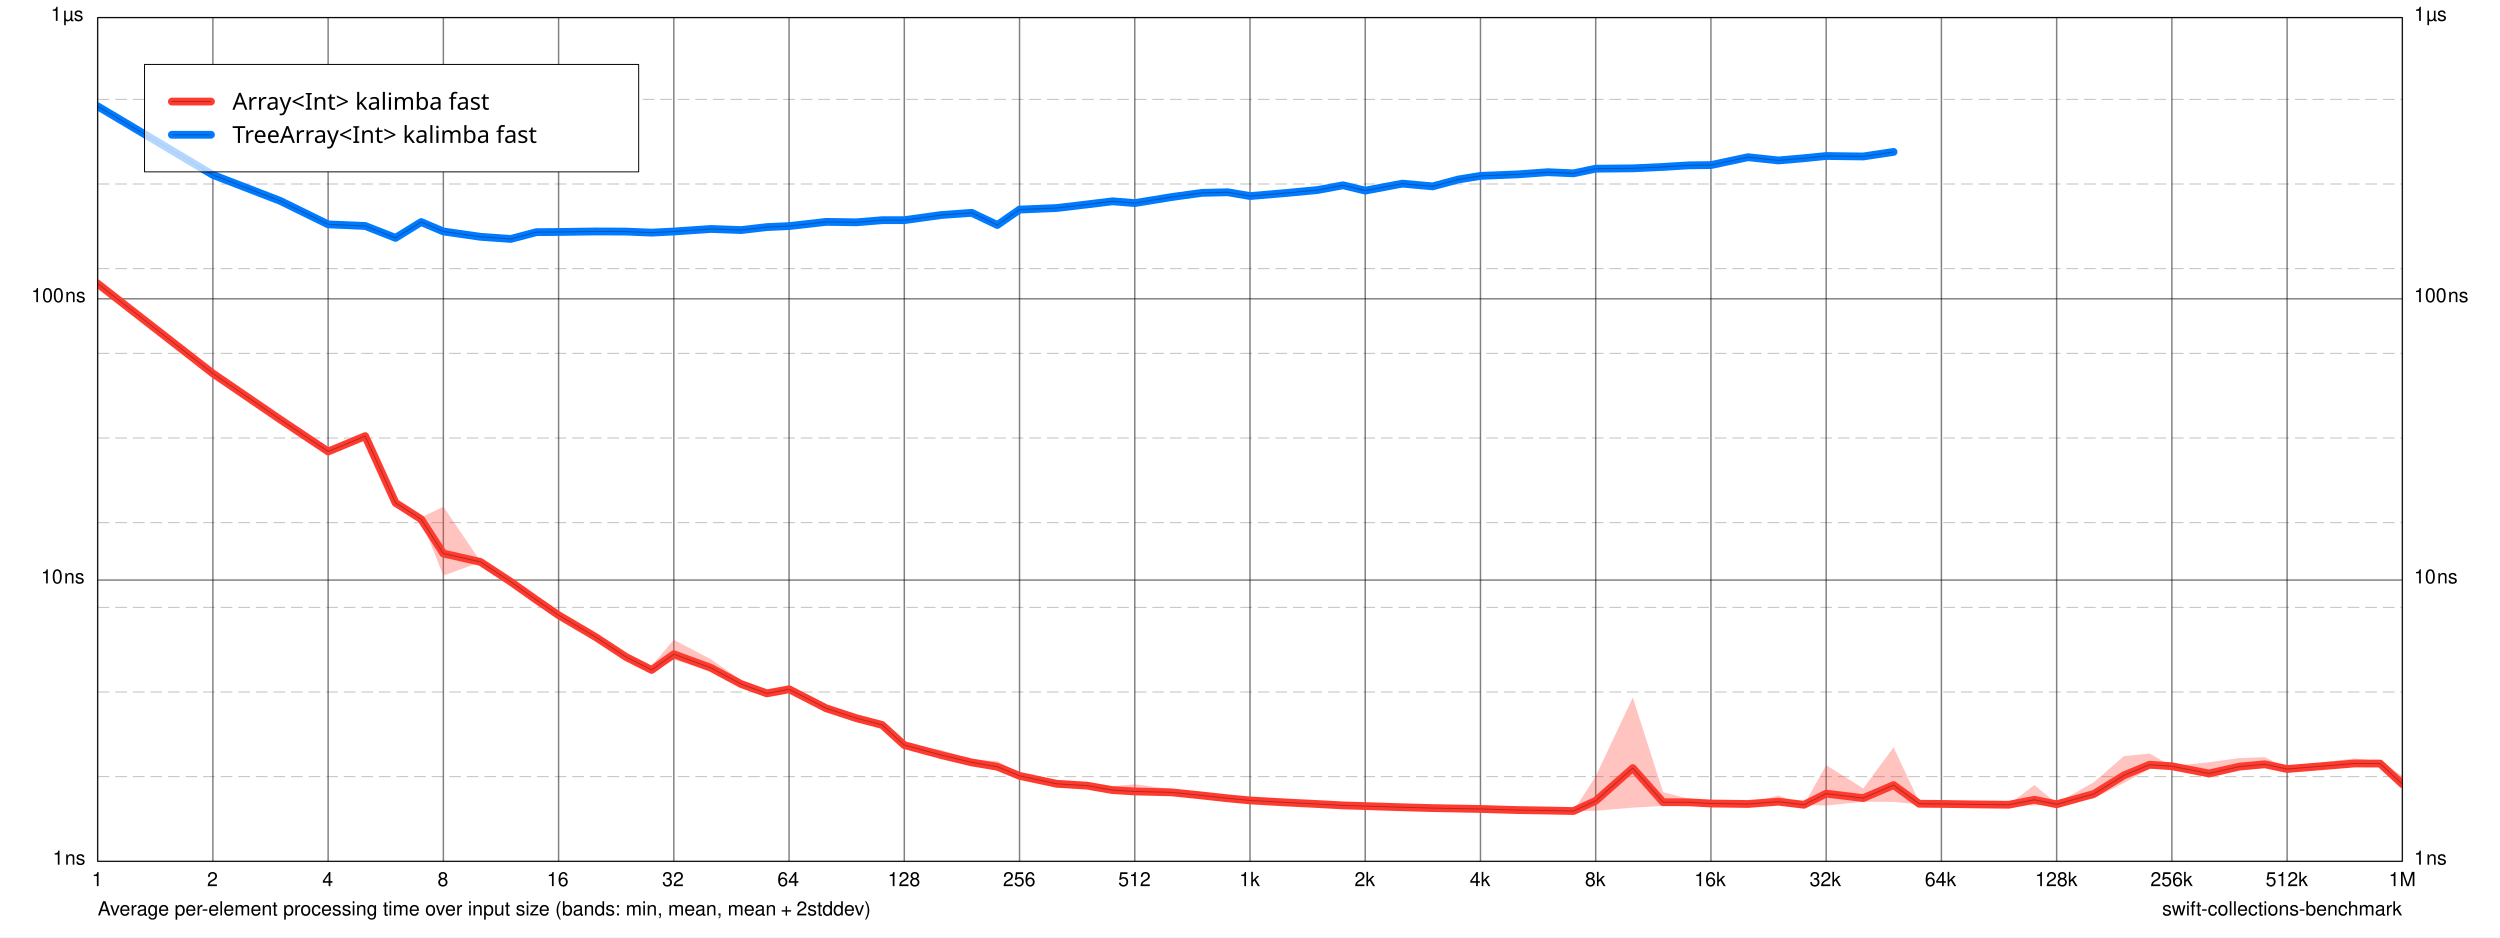
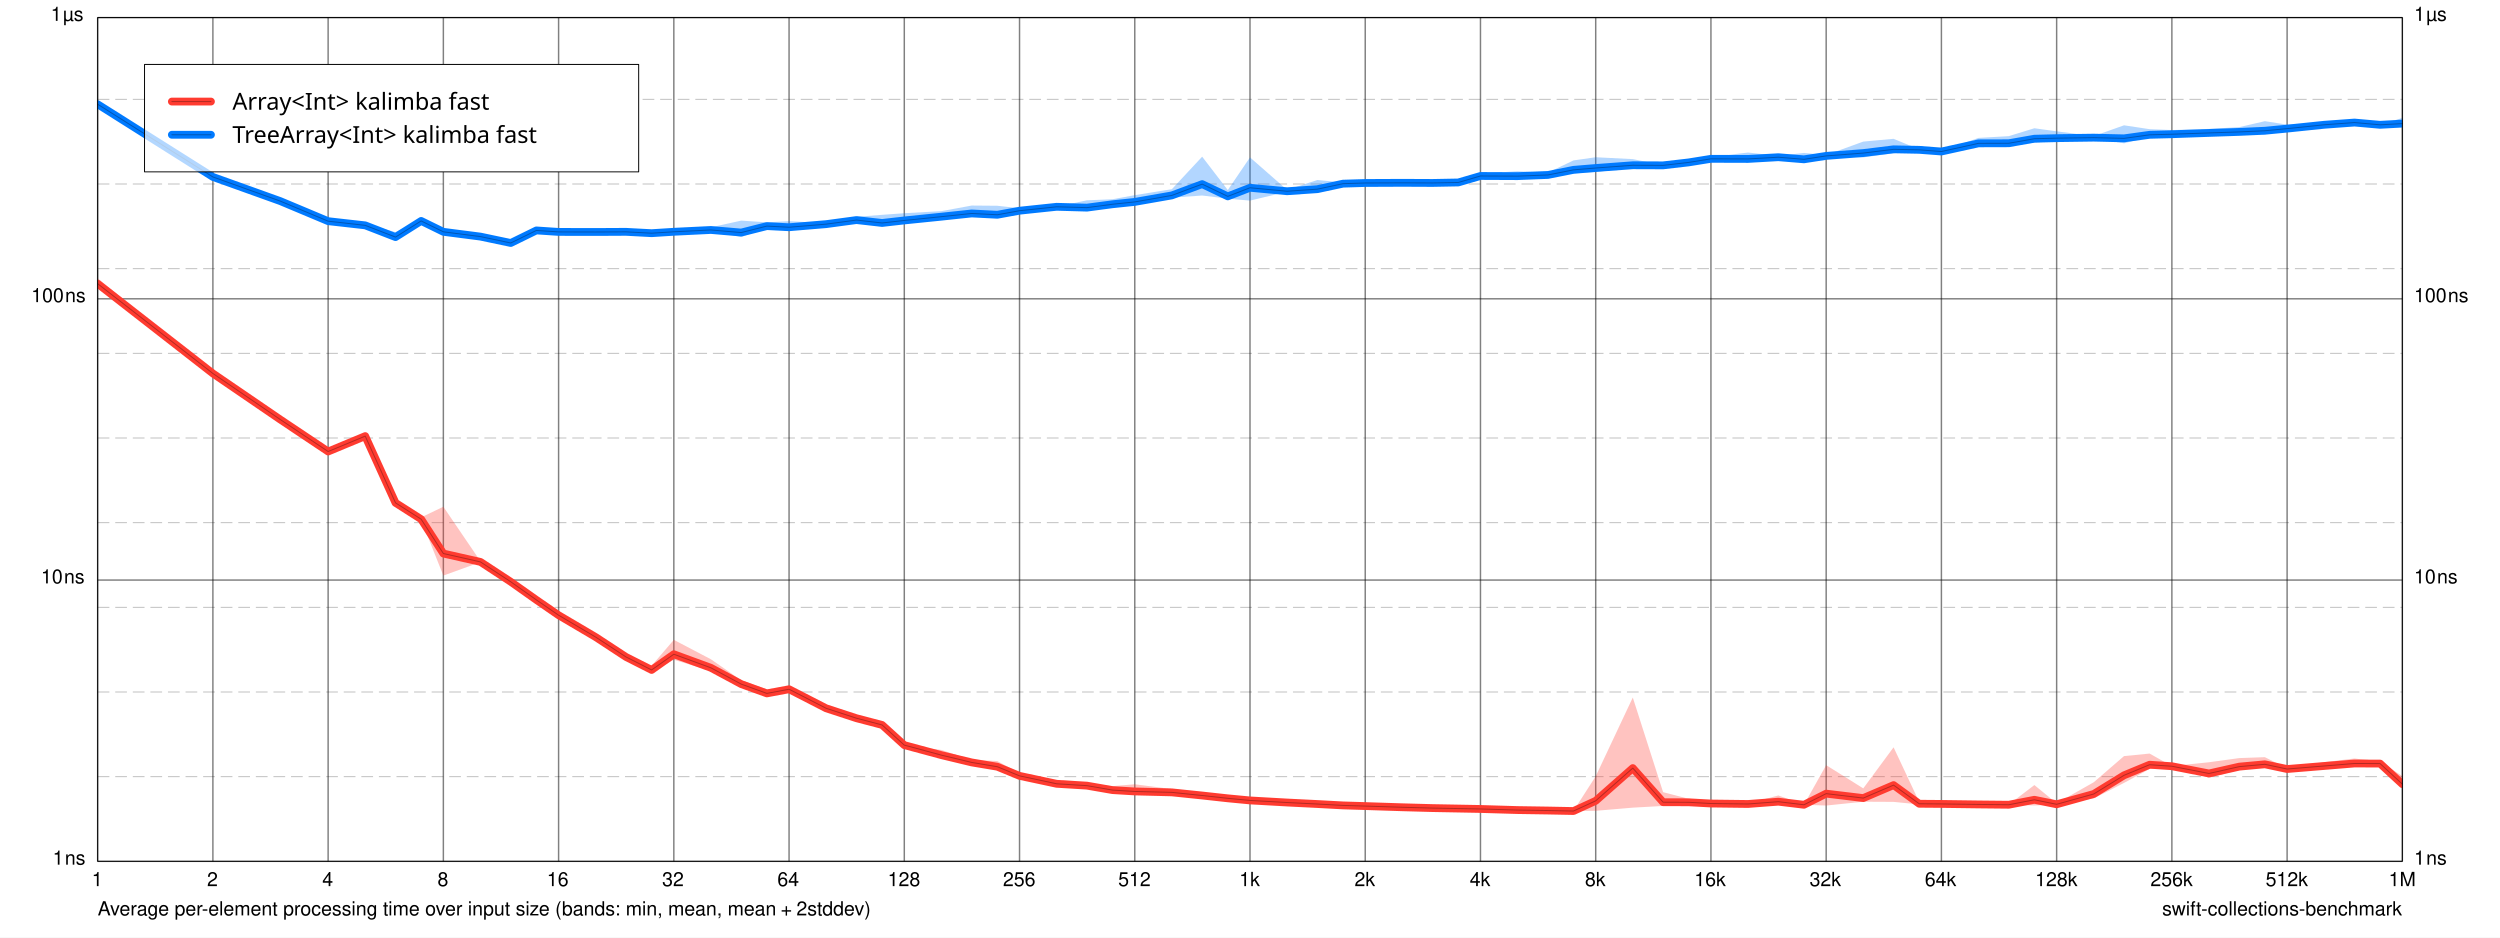
<svg xmlns="http://www.w3.org/2000/svg" xmlns:xlink="http://www.w3.org/1999/xlink" width="1280.0px" height="480.0px" viewBox="0.0 0.0 1280.0 480.0" version="1.1">
  <path d="M 0 0 L 0 480 L 1280 480 L 1280 0 z" fill="#FFFFFF" fill-opacity="1.0" stroke="none" />
  <text x="50" y="468.7" font-family="Helvetica" font-size="10" font-weight="normal" font-style="normal" fill="#000000" fill-opacity="1">Average per-element processing time over input size (bands: min, mean, mean + 2stddev)</text>
  <a xlink:href="https://github.com/apple/swift-collections-benchmark">
    <text x="1107" y="468.7" font-family="Helvetica" font-size="10" font-weight="normal" font-style="normal" fill="#000000" fill-opacity="1">swift-collections-benchmark</text>
  </a>
  <path d="M 50 9 L 50 441" fill="none" stroke-width="0.75" stroke="#000000" stroke-opacity="0.498" stroke-linecap="butt" stroke-linejoin="round" />
  <text x="47" y="453.7" font-family="Helvetica" font-size="10" font-weight="normal" font-style="normal" fill="#000000" fill-opacity="1">1</text>
  <path d="M 109 9 L 109 441" fill="none" stroke-width="0.75" stroke="#000000" stroke-opacity="0.498" stroke-linecap="butt" stroke-linejoin="round" />
  <text x="106" y="453.7" font-family="Helvetica" font-size="10" font-weight="normal" font-style="normal" fill="#000000" fill-opacity="1">2</text>
  <path d="M 168 9 L 168 441" fill="none" stroke-width="0.75" stroke="#000000" stroke-opacity="0.498" stroke-linecap="butt" stroke-linejoin="round" />
  <text x="165" y="453.7" font-family="Helvetica" font-size="10" font-weight="normal" font-style="normal" fill="#000000" fill-opacity="1">4</text>
  <path d="M 227 9 L 227 441" fill="none" stroke-width="0.75" stroke="#000000" stroke-opacity="0.498" stroke-linecap="butt" stroke-linejoin="round" />
  <text x="224" y="453.7" font-family="Helvetica" font-size="10" font-weight="normal" font-style="normal" fill="#000000" fill-opacity="1">8</text>
  <path d="M 286 9 L 286 441" fill="none" stroke-width="0.75" stroke="#000000" stroke-opacity="0.498" stroke-linecap="butt" stroke-linejoin="round" />
  <text x="280" y="453.7" font-family="Helvetica" font-size="10" font-weight="normal" font-style="normal" fill="#000000" fill-opacity="1">16</text>
  <path d="M 345 9 L 345 441" fill="none" stroke-width="0.75" stroke="#000000" stroke-opacity="0.498" stroke-linecap="butt" stroke-linejoin="round" />
  <text x="339" y="453.7" font-family="Helvetica" font-size="10" font-weight="normal" font-style="normal" fill="#000000" fill-opacity="1">32</text>
  <path d="M 404 9 L 404 441" fill="none" stroke-width="0.75" stroke="#000000" stroke-opacity="0.498" stroke-linecap="butt" stroke-linejoin="round" />
  <text x="398" y="453.7" font-family="Helvetica" font-size="10" font-weight="normal" font-style="normal" fill="#000000" fill-opacity="1">64</text>
  <path d="M 463 9 L 463 441" fill="none" stroke-width="0.75" stroke="#000000" stroke-opacity="0.498" stroke-linecap="butt" stroke-linejoin="round" />
  <text x="454.5" y="453.7" font-family="Helvetica" font-size="10" font-weight="normal" font-style="normal" fill="#000000" fill-opacity="1">128</text>
  <path d="M 522 9 L 522 441" fill="none" stroke-width="0.75" stroke="#000000" stroke-opacity="0.498" stroke-linecap="butt" stroke-linejoin="round" />
  <text x="513.5" y="453.7" font-family="Helvetica" font-size="10" font-weight="normal" font-style="normal" fill="#000000" fill-opacity="1">256</text>
  <path d="M 581 9 L 581 441" fill="none" stroke-width="0.75" stroke="#000000" stroke-opacity="0.498" stroke-linecap="butt" stroke-linejoin="round" />
  <text x="572.5" y="453.7" font-family="Helvetica" font-size="10" font-weight="normal" font-style="normal" fill="#000000" fill-opacity="1">512</text>
  <path d="M 640 9 L 640 441" fill="none" stroke-width="0.75" stroke="#000000" stroke-opacity="0.498" stroke-linecap="butt" stroke-linejoin="round" />
  <text x="634.5" y="453.7" font-family="Helvetica" font-size="10" font-weight="normal" font-style="normal" fill="#000000" fill-opacity="1">1k</text>
  <path d="M 699 9 L 699 441" fill="none" stroke-width="0.75" stroke="#000000" stroke-opacity="0.498" stroke-linecap="butt" stroke-linejoin="round" />
  <text x="693.5" y="453.7" font-family="Helvetica" font-size="10" font-weight="normal" font-style="normal" fill="#000000" fill-opacity="1">2k</text>
  <path d="M 758 9 L 758 441" fill="none" stroke-width="0.75" stroke="#000000" stroke-opacity="0.498" stroke-linecap="butt" stroke-linejoin="round" />
  <text x="752.5" y="453.7" font-family="Helvetica" font-size="10" font-weight="normal" font-style="normal" fill="#000000" fill-opacity="1">4k</text>
  <path d="M 817 9 L 817 441" fill="none" stroke-width="0.75" stroke="#000000" stroke-opacity="0.498" stroke-linecap="butt" stroke-linejoin="round" />
  <text x="811.5" y="453.7" font-family="Helvetica" font-size="10" font-weight="normal" font-style="normal" fill="#000000" fill-opacity="1">8k</text>
  <path d="M 876 9 L 876 441" fill="none" stroke-width="0.75" stroke="#000000" stroke-opacity="0.498" stroke-linecap="butt" stroke-linejoin="round" />
  <text x="867.5" y="453.7" font-family="Helvetica" font-size="10" font-weight="normal" font-style="normal" fill="#000000" fill-opacity="1">16k</text>
  <path d="M 935 9 L 935 441" fill="none" stroke-width="0.75" stroke="#000000" stroke-opacity="0.498" stroke-linecap="butt" stroke-linejoin="round" />
  <text x="926.5" y="453.7" font-family="Helvetica" font-size="10" font-weight="normal" font-style="normal" fill="#000000" fill-opacity="1">32k</text>
  <path d="M 994 9 L 994 441" fill="none" stroke-width="0.75" stroke="#000000" stroke-opacity="0.498" stroke-linecap="butt" stroke-linejoin="round" />
  <text x="985.5" y="453.7" font-family="Helvetica" font-size="10" font-weight="normal" font-style="normal" fill="#000000" fill-opacity="1">64k</text>
  <path d="M 1053 9 L 1053 441" fill="none" stroke-width="0.75" stroke="#000000" stroke-opacity="0.498" stroke-linecap="butt" stroke-linejoin="round" />
  <text x="1042" y="453.7" font-family="Helvetica" font-size="10" font-weight="normal" font-style="normal" fill="#000000" fill-opacity="1">128k</text>
  <path d="M 1112 9 L 1112 441" fill="none" stroke-width="0.75" stroke="#000000" stroke-opacity="0.498" stroke-linecap="butt" stroke-linejoin="round" />
  <text x="1101" y="453.7" font-family="Helvetica" font-size="10" font-weight="normal" font-style="normal" fill="#000000" fill-opacity="1">256k</text>
  <path d="M 1171 9 L 1171 441" fill="none" stroke-width="0.75" stroke="#000000" stroke-opacity="0.498" stroke-linecap="butt" stroke-linejoin="round" />
  <text x="1160" y="453.7" font-family="Helvetica" font-size="10" font-weight="normal" font-style="normal" fill="#000000" fill-opacity="1">512k</text>
  <path d="M 1230 9 L 1230 441" fill="none" stroke-width="0.75" stroke="#000000" stroke-opacity="0.498" stroke-linecap="butt" stroke-linejoin="round" />
  <text x="1223" y="453.7" font-family="Helvetica" font-size="10" font-weight="normal" font-style="normal" fill="#000000" fill-opacity="1">1M</text>
  <path d="M 50 441 L 1230 441" fill="none" stroke-width="0.75" stroke="#000000" stroke-opacity="0.498" stroke-linecap="butt" stroke-linejoin="round" />
  <text x="27" y="442.7" font-family="Helvetica" font-size="10" font-weight="normal" font-style="normal" fill="#000000" fill-opacity="1">1 ns</text>
  <text x="1236" y="442.7" font-family="Helvetica" font-size="10" font-weight="normal" font-style="normal" fill="#000000" fill-opacity="1">1 ns</text>
  <path d="M 50 297 L 1230 297" fill="none" stroke-width="0.75" stroke="#000000" stroke-opacity="0.498" stroke-linecap="butt" stroke-linejoin="round" />
  <text x="21" y="298.7" font-family="Helvetica" font-size="10" font-weight="normal" font-style="normal" fill="#000000" fill-opacity="1">10 ns</text>
  <text x="1236" y="298.7" font-family="Helvetica" font-size="10" font-weight="normal" font-style="normal" fill="#000000" fill-opacity="1">10 ns</text>
  <path d="M 50 153 L 1230 153" fill="none" stroke-width="0.75" stroke="#000000" stroke-opacity="0.498" stroke-linecap="butt" stroke-linejoin="round" />
  <text x="16" y="154.7" font-family="Helvetica" font-size="10" font-weight="normal" font-style="normal" fill="#000000" fill-opacity="1">100 ns</text>
  <text x="1236" y="154.7" font-family="Helvetica" font-size="10" font-weight="normal" font-style="normal" fill="#000000" fill-opacity="1">100 ns</text>
  <path d="M 50 9 L 1230 9" fill="none" stroke-width="0.75" stroke="#000000" stroke-opacity="0.498" stroke-linecap="butt" stroke-linejoin="round" />
  <text x="26" y="10.7" font-family="Helvetica" font-size="10" font-weight="normal" font-style="normal" fill="#000000" fill-opacity="1">1 µs</text>
  <text x="1236" y="10.7" font-family="Helvetica" font-size="10" font-weight="normal" font-style="normal" fill="#000000" fill-opacity="1">1 µs</text>
  <path d="M 50 397.65 L 1230 397.65" fill="none" stroke-width="0.5" stroke="#000000" stroke-opacity="0.259" stroke-linecap="butt" stroke-linejoin="round" stroke-dasharray="6 3" stroke-dashoffset="0" />
  <path d="M 50 354.3 L 1230 354.3" fill="none" stroke-width="0.5" stroke="#000000" stroke-opacity="0.259" stroke-linecap="butt" stroke-linejoin="round" stroke-dasharray="6 3" stroke-dashoffset="0" />
  <path d="M 50 310.96 L 1230 310.96" fill="none" stroke-width="0.5" stroke="#000000" stroke-opacity="0.259" stroke-linecap="butt" stroke-linejoin="round" stroke-dasharray="6 3" stroke-dashoffset="0" />
  <path d="M 50 267.61 L 1230 267.61" fill="none" stroke-width="0.5" stroke="#000000" stroke-opacity="0.259" stroke-linecap="butt" stroke-linejoin="round" stroke-dasharray="6 3" stroke-dashoffset="0" />
  <path d="M 50 224.26 L 1230 224.26" fill="none" stroke-width="0.5" stroke="#000000" stroke-opacity="0.259" stroke-linecap="butt" stroke-linejoin="round" stroke-dasharray="6 3" stroke-dashoffset="0" />
  <path d="M 50 180.91 L 1230 180.91" fill="none" stroke-width="0.5" stroke="#000000" stroke-opacity="0.259" stroke-linecap="butt" stroke-linejoin="round" stroke-dasharray="6 3" stroke-dashoffset="0" />
  <path d="M 50 137.56 L 1230 137.56" fill="none" stroke-width="0.5" stroke="#000000" stroke-opacity="0.259" stroke-linecap="butt" stroke-linejoin="round" stroke-dasharray="6 3" stroke-dashoffset="0" />
  <path d="M 50 94.213 L 1230 94.213" fill="none" stroke-width="0.5" stroke="#000000" stroke-opacity="0.259" stroke-linecap="butt" stroke-linejoin="round" stroke-dasharray="6 3" stroke-dashoffset="0" />
  <path d="M 50 50.865 L 1230 50.865" fill="none" stroke-width="0.5" stroke="#000000" stroke-opacity="0.259" stroke-linecap="butt" stroke-linejoin="round" stroke-dasharray="6 3" stroke-dashoffset="0" />
  <path d="M 74 33 L 74 88 L 327 88 L 327 33 z" fill="#FFFFFF" fill-opacity="1.0" stroke="none" />
  <clipPath id="clip-0">
    <path d="M 50 9 L 50 441 L 1230 441 L 1230 9 z" />
  </clipPath>
  <g clip-path="url(#clip-0)">
-     <path d="M 50 54.415L 109 89.546L 143.51 102.87L 168 114.88L 186.99 115.69L 202.51 121.79L 215.63 113.69L 227 118.51L 245.99 121.24L 261.51 122.34L 274.63 118.86L 286 118.77L 304.99 118.51L 320.51 118.57L 333.63 119.11L 345 118.53L 363.99 117.23L 379.51 117.79L 392.63 116.27L 404 115.76L 422.99 113.6L 438.51 113.82L 451.63 112.74L 463 112.72L 481.99 110.08L 497.51 108.96L 510.63 115.19L 522 107.31L 540.99 106.51L 556.51 104.67L 569.63 103.07L 581 103.98L 599.99 100.87L 615.51 98.738L 628.63 98.438L 640 100.39L 658.99 98.776L 674.51 97.312L 687.63 94.859L 699 97.603L 717.99 94.029L 733.51 95.422L 746.63 91.909L 758 90.061L 776.99 89.277L 792.51 88.162L 805.63 88.747L 817 86.368L 835.99 86.192L 851.51 85.463L 864.63 84.657L 876 84.525L 894.99 80.483L 910.51 82.151L 923.63 81.01L 935 79.87L 953.99 80.113L 969.51 77.779L 969.51 77.779L 953.99 80.113L 935 79.87L 923.63 81.01L 910.51 82.151L 894.99 80.483L 876 84.525L 864.63 84.657L 851.51 85.463L 835.99 86.192L 817 86.368L 805.63 88.747L 792.51 88.162L 776.99 89.277L 758 90.061L 746.63 91.909L 733.51 95.422L 717.99 94.029L 699 97.603L 687.63 94.859L 674.51 97.312L 658.99 98.776L 640 100.39L 628.63 98.438L 615.51 98.738L 599.99 100.87L 581 103.98L 569.63 103.07L 556.51 104.67L 540.99 106.51L 522 107.31L 510.63 115.19L 497.51 108.96L 481.99 110.08L 463 112.72L 451.63 112.74L 438.51 113.82L 422.99 113.6L 404 115.76L 392.63 116.27L 379.51 117.79L 363.99 117.23L 345 118.53L 333.63 119.11L 320.51 118.57L 304.99 118.51L 286 118.77L 274.63 118.86L 261.51 122.34L 245.99 121.24L 227 118.51L 215.63 113.69L 202.51 121.79L 186.99 115.69L 168 114.88L 143.51 102.87L 109 89.546L 50 54.415" fill="#007AFF" fill-opacity="0.302" stroke="none" />
+     <path d="M 50 53.001L 109 89.785L 143.51 102.79L 168 112.56L 186.99 114.5L 202.51 118.85L 215.63 112.32L 227 117.45L 245.99 120.28L 261.51 122.53L 274.63 117.59L 286 118.69L 304.99 117.81L 320.51 118.44L 333.63 117.84L 345 118.11L 363.99 116.4L 379.51 112.95L 392.63 113.83L 404 113.23L 422.99 114.27L 438.51 111.01L 451.63 109.99L 463 109.17L 481.99 108.1L 497.51 105.24L 510.63 105.35L 522 106.61L 540.99 105.83L 556.51 102.56L 569.63 102.01L 581 99.916L 599.99 96.869L 615.51 80.218L 628.63 97.307L 640 80.586L 658.99 97.214L 674.51 92.161L 687.63 93.446L 699 93.204L 717.99 92.345L 733.51 92.571L 746.63 92.414L 758 88.859L 776.99 87.677L 792.51 88.41L 805.63 82.127L 817 80.507L 835.99 81.467L 851.51 84.56L 864.63 81.678L 876 80.323L 894.99 78.106L 910.51 79.779L 923.63 78.303L 935 79.388L 953.99 72.498L 969.51 71.074L 982.63 76.474L 994 77.314L 1013 70.603L 1028.5 69.703L 1041.6 65.663L 1053 67.24L 1072 69.676L 1087.5 64.156L 1100.6 66.13L 1112 66.581L 1131 65.994L 1146.5 65.087L 1159.6 62.044L 1171 63.812L 1190 63.052L 1205.5 61.142L 1218.6 63.835L 1230 60.369L 1230 64.347L 1218.6 63.926L 1205.5 63.323L 1190 64.18L 1171 66.59L 1159.6 68.775L 1146.5 68.426L 1131 68.804L 1112 69.501L 1100.6 70.077L 1087.5 73.384L 1072 70.755L 1053 72.027L 1041.6 73.044L 1028.5 74.687L 1013 74.407L 994 77.668L 982.63 76.798L 969.51 78.476L 953.99 80.586L 935 79.97L 923.63 82.768L 910.51 80.743L 894.99 82.572L 876 81.67L 864.63 83.677L 851.51 84.698L 835.99 85.756L 817 88.091L 805.63 88.766L 792.51 89.987L 776.99 91.094L 758 90.543L 746.63 93.781L 733.51 94.066L 717.99 94.057L 699 93.861L 687.63 94.25L 674.51 98.592L 658.99 98.163L 640 102.71L 628.63 101.72L 615.51 100.1L 599.99 101.21L 581 104.66L 569.63 105.5L 556.51 107.69L 540.99 105.9L 522 108.33L 510.63 111.67L 497.51 110.79L 481.99 111.97L 463 114.23L 451.63 115.7L 438.51 113.27L 422.99 114.94L 404 117.49L 392.63 116.46L 379.51 121.38L 363.99 118.23L 345 118.87L 333.63 119.95L 320.51 118.8L 304.99 119.13L 286 118.76L 274.63 118.12L 261.51 125.09L 245.99 121.45L 227 119.13L 215.63 113.41L 202.51 122.32L 186.99 115.69L 168 113.48L 143.51 103.03L 109 90.884L 50 53.506" fill="#007AFF" fill-opacity="0.302" stroke="none" />
    <path d="M 50 142.46L 109 190.88L 143.51 214.15L 168 231.17L 186.99 223.29L 202.51 257.45L 215.63 264.89L 227 259.44L 245.99 287.38L 261.51 297.25L 274.63 305.69L 286 314.38L 304.99 325.02L 320.51 336.36L 333.63 340.84L 345 327.6L 363.99 337.55L 379.51 348.32L 392.63 352.89L 404 351.36L 422.99 361.35L 438.51 366.91L 451.63 370.75L 463 381.38L 481.99 383.98L 497.51 389.1L 510.63 389.67L 522 395.82L 540.99 401.18L 556.51 401.28L 569.63 402.5L 581 401.55L 599.99 403.98L 615.51 405.67L 628.63 408.74L 640 409.17L 658.99 410.89L 674.51 411.41L 687.63 412.36L 699 412.5L 717.99 413.29L 733.51 413.62L 746.63 413.98L 758 414.14L 776.99 414.59L 792.51 414.95L 805.63 415.15L 817 397.47L 835.99 357.13L 851.51 405.59L 864.63 408.98L 876 411.32L 894.99 411.4L 910.51 407.27L 923.63 412.02L 935 391.75L 953.99 403.65L 969.51 382.62L 982.63 410.56L 994 410.22L 1013 410.91L 1028.5 411.95L 1041.6 401.95L 1053 411.27L 1072 400.52L 1087.5 387.12L 1100.6 385.82L 1112 392.25L 1131 390.27L 1146.5 388.14L 1159.6 387.67L 1171 393.39L 1190 390.21L 1205.5 388.35L 1218.6 389.89L 1230 397.38L 1230 402.98L 1218.6 391.35L 1205.5 391.83L 1190 392.88L 1171 393.86L 1159.6 392.66L 1146.5 394.14L 1131 398.18L 1112 392.34L 1100.6 393.7L 1087.5 400.85L 1072 408.79L 1053 411.99L 1041.6 412.4L 1028.5 412.06L 1013 412.21L 994 412.11L 982.63 411.87L 969.51 410.56L 953.99 410.48L 935 412.44L 923.63 412.05L 910.51 411.63L 894.99 411.72L 876 411.42L 864.63 411.42L 851.51 412.65L 835.99 413.52L 817 415.13L 805.63 415.28L 792.51 415L 776.99 414.8L 758 414.2L 746.63 413.98L 733.51 413.79L 717.99 413.34L 699 412.79L 687.63 412.38L 674.51 411.75L 658.99 410.89L 640 410.05L 628.63 408.74L 615.51 407.88L 599.99 406.31L 581 406.57L 569.63 405.26L 556.51 402.6L 540.99 401.34L 522 397.74L 510.63 393.61L 497.51 390.82L 481.99 387.59L 463 381.54L 451.63 371.32L 438.51 368.03L 422.99 363.12L 404 353.43L 392.63 355.79L 379.51 350.97L 363.99 343.56L 345 337.8L 333.63 343.79L 320.51 336.36L 304.99 326.6L 286 315.21L 274.63 307.69L 261.51 298.1L 245.99 287.81L 227 294.7L 215.63 266.18L 202.51 257.46L 186.99 223.29L 168 231.18L 143.51 215.04L 109 191.34L 50 146.29" fill="#FF3B30" fill-opacity="0.302" stroke="none" />
-     <path d="M 50 54.415L 109 89.546L 143.51 102.87L 168 114.88L 186.99 115.69L 202.51 121.79L 215.63 113.69L 227 118.51L 245.99 121.24L 261.51 122.34L 274.63 118.86L 286 118.77L 304.99 118.51L 320.51 118.57L 333.63 119.11L 345 118.53L 363.99 117.23L 379.51 117.79L 392.63 116.27L 404 115.76L 422.99 113.6L 438.51 113.82L 451.63 112.74L 463 112.72L 481.99 110.08L 497.51 108.96L 510.63 115.19L 522 107.31L 540.99 106.51L 556.51 104.67L 569.63 103.07L 581 103.98L 599.99 100.87L 615.51 98.738L 628.63 98.438L 640 100.39L 658.99 98.776L 674.51 97.312L 687.63 94.859L 699 97.603L 717.99 94.029L 733.51 95.422L 746.63 91.909L 758 90.061L 776.99 89.277L 792.51 88.162L 805.63 88.747L 817 86.368L 835.99 86.192L 851.51 85.463L 864.63 84.657L 876 84.525L 894.99 80.483L 910.51 82.151L 923.63 81.01L 935 79.87L 953.99 80.113L 969.51 77.779" fill="none" stroke-width="4" stroke="#007AFF" stroke-opacity="1" stroke-linecap="round" stroke-linejoin="round" />
+     <path d="M 50 53.374L 109 90.595L 143.51 102.97L 168 113.24L 186.99 115.38L 202.51 121.39L 215.63 113.12L 227 118.69L 245.99 121.14L 261.51 124.41L 274.63 117.98L 286 118.74L 304.99 118.78L 320.51 118.7L 333.63 119.39L 345 118.67L 363.99 117.74L 379.51 119.07L 392.63 115.76L 404 116.35L 422.99 114.76L 438.51 112.67L 451.63 114.16L 463 112.87L 481.99 110.94L 497.51 109.29L 510.63 109.96L 522 107.88L 540.99 105.88L 556.51 106.31L 569.63 104.57L 581 103.38L 599.99 100.05L 615.51 94.269L 628.63 100.54L 640 96.137L 658.99 97.914L 674.51 96.848L 687.63 94.039L 699 93.689L 717.99 93.605L 733.51 93.672L 746.63 93.421L 758 90.099L 776.99 90.184L 792.51 89.571L 805.63 86.963L 817 86.02L 835.99 84.607L 851.51 84.662L 864.63 83.149L 876 81.315L 894.99 81.374L 910.51 80.49L 923.63 81.571L 935 79.818L 953.99 78.37L 969.51 76.456L 982.63 76.713L 994 77.576L 1013 73.391L 1028.5 73.346L 1041.6 71.03L 1053 70.741L 1072 70.471L 1087.5 70.839L 1100.6 69.022L 1112 68.725L 1131 68.058L 1146.5 67.537L 1159.6 66.945L 1171 65.853L 1190 63.883L 1205.5 62.746L 1218.6 63.902L 1230 63.283" fill="none" stroke-width="4" stroke="#007AFF" stroke-opacity="1" stroke-linecap="round" stroke-linejoin="round" />
    <path d="M 50 145.26L 109 191.22L 143.51 214.81L 168 231.18L 186.99 223.29L 202.51 257.46L 215.63 265.84L 227 283.41L 245.99 287.7L 261.51 297.88L 274.63 307.16L 286 314.99L 304.99 326.19L 320.51 336.36L 333.63 343.01L 345 334.97L 363.99 341.93L 379.51 350.27L 392.63 355.02L 404 352.89L 422.99 362.65L 438.51 367.73L 451.63 371.17L 463 381.5L 481.99 386.63L 497.51 390.36L 510.63 392.56L 522 397.24L 540.99 401.3L 556.51 402.25L 569.63 404.53L 581 405.22L 599.99 405.69L 615.51 407.3L 628.63 408.74L 640 409.82L 658.99 410.89L 674.51 411.66L 687.63 412.37L 699 412.71L 717.99 413.32L 733.51 413.74L 746.63 413.98L 758 414.19L 776.99 414.75L 792.51 414.99L 805.63 415.25L 817 410.02L 835.99 393.27L 851.51 410.73L 864.63 410.77L 876 411.4L 894.99 411.64L 910.51 410.46L 923.63 412.04L 935 406.34L 953.99 408.62L 969.51 401.98L 982.63 411.52L 994 411.61L 1013 411.87L 1028.5 412.03L 1041.6 409.49L 1053 411.8L 1072 406.52L 1087.5 396.96L 1100.6 391.54L 1112 392.31L 1131 396.02L 1146.5 392.52L 1159.6 391.32L 1171 393.74L 1190 392.18L 1205.5 390.9L 1218.6 390.96L 1230 401.47" fill="none" stroke-width="4" stroke="#FF3B30" stroke-opacity="1" stroke-linecap="round" stroke-linejoin="round" />
-     <path d="M 50 54.415L 109 89.546L 143.51 102.87L 168 114.88L 186.99 115.69L 202.51 121.79L 215.63 113.69L 227 118.51L 245.99 121.24L 261.51 122.34L 274.63 118.86L 286 118.77L 304.99 118.51L 320.51 118.57L 333.63 119.11L 345 118.53L 363.99 117.23L 379.51 117.79L 392.63 116.27L 404 115.76L 422.99 113.6L 438.51 113.82L 451.63 112.74L 463 112.72L 481.99 110.08L 497.51 108.96L 510.63 115.19L 522 107.31L 540.99 106.51L 556.51 104.67L 569.63 103.07L 581 103.98L 599.99 100.87L 615.51 98.738L 628.63 98.438L 640 100.39L 658.99 98.776L 674.51 97.312L 687.63 94.859L 699 97.603L 717.99 94.029L 733.51 95.422L 746.63 91.909L 758 90.061L 776.99 89.277L 792.51 88.162L 805.63 88.747L 817 86.368L 835.99 86.192L 851.51 85.463L 864.63 84.657L 876 84.525L 894.99 80.483L 910.51 82.151L 923.63 81.01L 935 79.87L 953.99 80.113L 969.51 77.779" fill="none" stroke-width="0.5" stroke="#000000" stroke-opacity="0.302" stroke-linecap="round" stroke-linejoin="round" />
+     <path d="M 50 53.374L 109 90.595L 143.51 102.97L 168 113.24L 186.99 115.38L 202.51 121.39L 215.63 113.12L 227 118.69L 245.99 121.14L 261.51 124.41L 274.63 117.98L 286 118.74L 304.99 118.78L 320.51 118.7L 333.63 119.39L 345 118.67L 363.99 117.74L 379.51 119.07L 392.63 115.76L 404 116.35L 422.99 114.76L 438.51 112.67L 451.63 114.16L 463 112.87L 481.99 110.94L 497.51 109.29L 510.63 109.96L 522 107.88L 540.99 105.88L 556.51 106.31L 569.63 104.57L 581 103.38L 599.99 100.05L 615.51 94.269L 628.63 100.54L 640 96.137L 658.99 97.914L 674.51 96.848L 687.63 94.039L 699 93.689L 717.99 93.605L 733.51 93.672L 746.63 93.421L 758 90.099L 776.99 90.184L 792.51 89.571L 805.63 86.963L 817 86.02L 835.99 84.607L 851.51 84.662L 864.63 83.149L 876 81.315L 894.99 81.374L 910.51 80.49L 923.63 81.571L 935 79.818L 953.99 78.37L 969.51 76.456L 982.63 76.713L 994 77.576L 1013 73.391L 1028.5 73.346L 1041.6 71.03L 1053 70.741L 1072 70.471L 1087.5 70.839L 1100.6 69.022L 1112 68.725L 1131 68.058L 1146.5 67.537L 1159.6 66.945L 1171 65.853L 1190 63.883L 1205.5 62.746L 1218.6 63.902L 1230 63.283" fill="none" stroke-width="0.5" stroke="#000000" stroke-opacity="0.302" stroke-linecap="round" stroke-linejoin="round" />
    <path d="M 50 145.26L 109 191.22L 143.51 214.81L 168 231.18L 186.99 223.29L 202.51 257.46L 215.63 265.84L 227 283.41L 245.99 287.7L 261.51 297.88L 274.63 307.16L 286 314.99L 304.99 326.19L 320.51 336.36L 333.63 343.01L 345 334.97L 363.99 341.93L 379.51 350.27L 392.63 355.02L 404 352.89L 422.99 362.65L 438.51 367.73L 451.63 371.17L 463 381.5L 481.99 386.63L 497.51 390.36L 510.63 392.56L 522 397.24L 540.99 401.3L 556.51 402.25L 569.63 404.53L 581 405.22L 599.99 405.69L 615.51 407.3L 628.63 408.74L 640 409.82L 658.99 410.89L 674.51 411.66L 687.63 412.37L 699 412.71L 717.99 413.32L 733.51 413.74L 746.63 413.98L 758 414.19L 776.99 414.75L 792.51 414.99L 805.63 415.25L 817 410.02L 835.99 393.27L 851.51 410.73L 864.63 410.77L 876 411.4L 894.99 411.64L 910.51 410.46L 923.63 412.04L 935 406.34L 953.99 408.62L 969.51 401.98L 982.63 411.52L 994 411.61L 1013 411.87L 1028.5 412.03L 1041.6 409.49L 1053 411.8L 1072 406.52L 1087.5 396.96L 1100.6 391.54L 1112 392.31L 1131 396.02L 1146.5 392.52L 1159.6 391.32L 1171 393.74L 1190 392.18L 1205.5 390.9L 1218.6 390.96L 1230 401.47" fill="none" stroke-width="0.5" stroke="#000000" stroke-opacity="0.302" stroke-linecap="round" stroke-linejoin="round" />
  </g>
  <path d="M 74 33 L 74 88 L 327 88 L 327 33 z" fill="#FFFFFF" fill-opacity="0.702" stroke-width="0.5" stroke="#000000" stroke-opacity="1" stroke-linecap="round" stroke-linejoin="round" />
  <path d="M 88 52 L 108 52" fill="none" stroke-width="4" stroke="#FF3B30" stroke-opacity="1" stroke-linecap="round" stroke-linejoin="round" />
  <path d="M 88 52 L 108 52" fill="none" stroke-width="0.5" stroke="#000000" stroke-opacity="0.302" stroke-linecap="round" stroke-linejoin="round" />
  <text x="119" y="56.17" font-family="Menlo" font-size="12" font-weight="normal" font-style="normal" fill="#000000" fill-opacity="1">Array&lt;Int&gt; kalimba fast</text>
  <path d="M 88 69 L 108 69" fill="none" stroke-width="4" stroke="#007AFF" stroke-opacity="1" stroke-linecap="round" stroke-linejoin="round" />
  <path d="M 88 69 L 108 69" fill="none" stroke-width="0.5" stroke="#000000" stroke-opacity="0.302" stroke-linecap="round" stroke-linejoin="round" />
  <text x="119" y="73.17" font-family="Menlo" font-size="12" font-weight="normal" font-style="normal" fill="#000000" fill-opacity="1">TreeArray&lt;Int&gt; kalimba fast</text>
  <path d="M 50 9 L 50 441 L 1230 441 L 1230 9 z" fill="none" stroke-width="0.5" stroke="#000000" stroke-opacity="1" stroke-linecap="round" stroke-linejoin="round" />
</svg>
